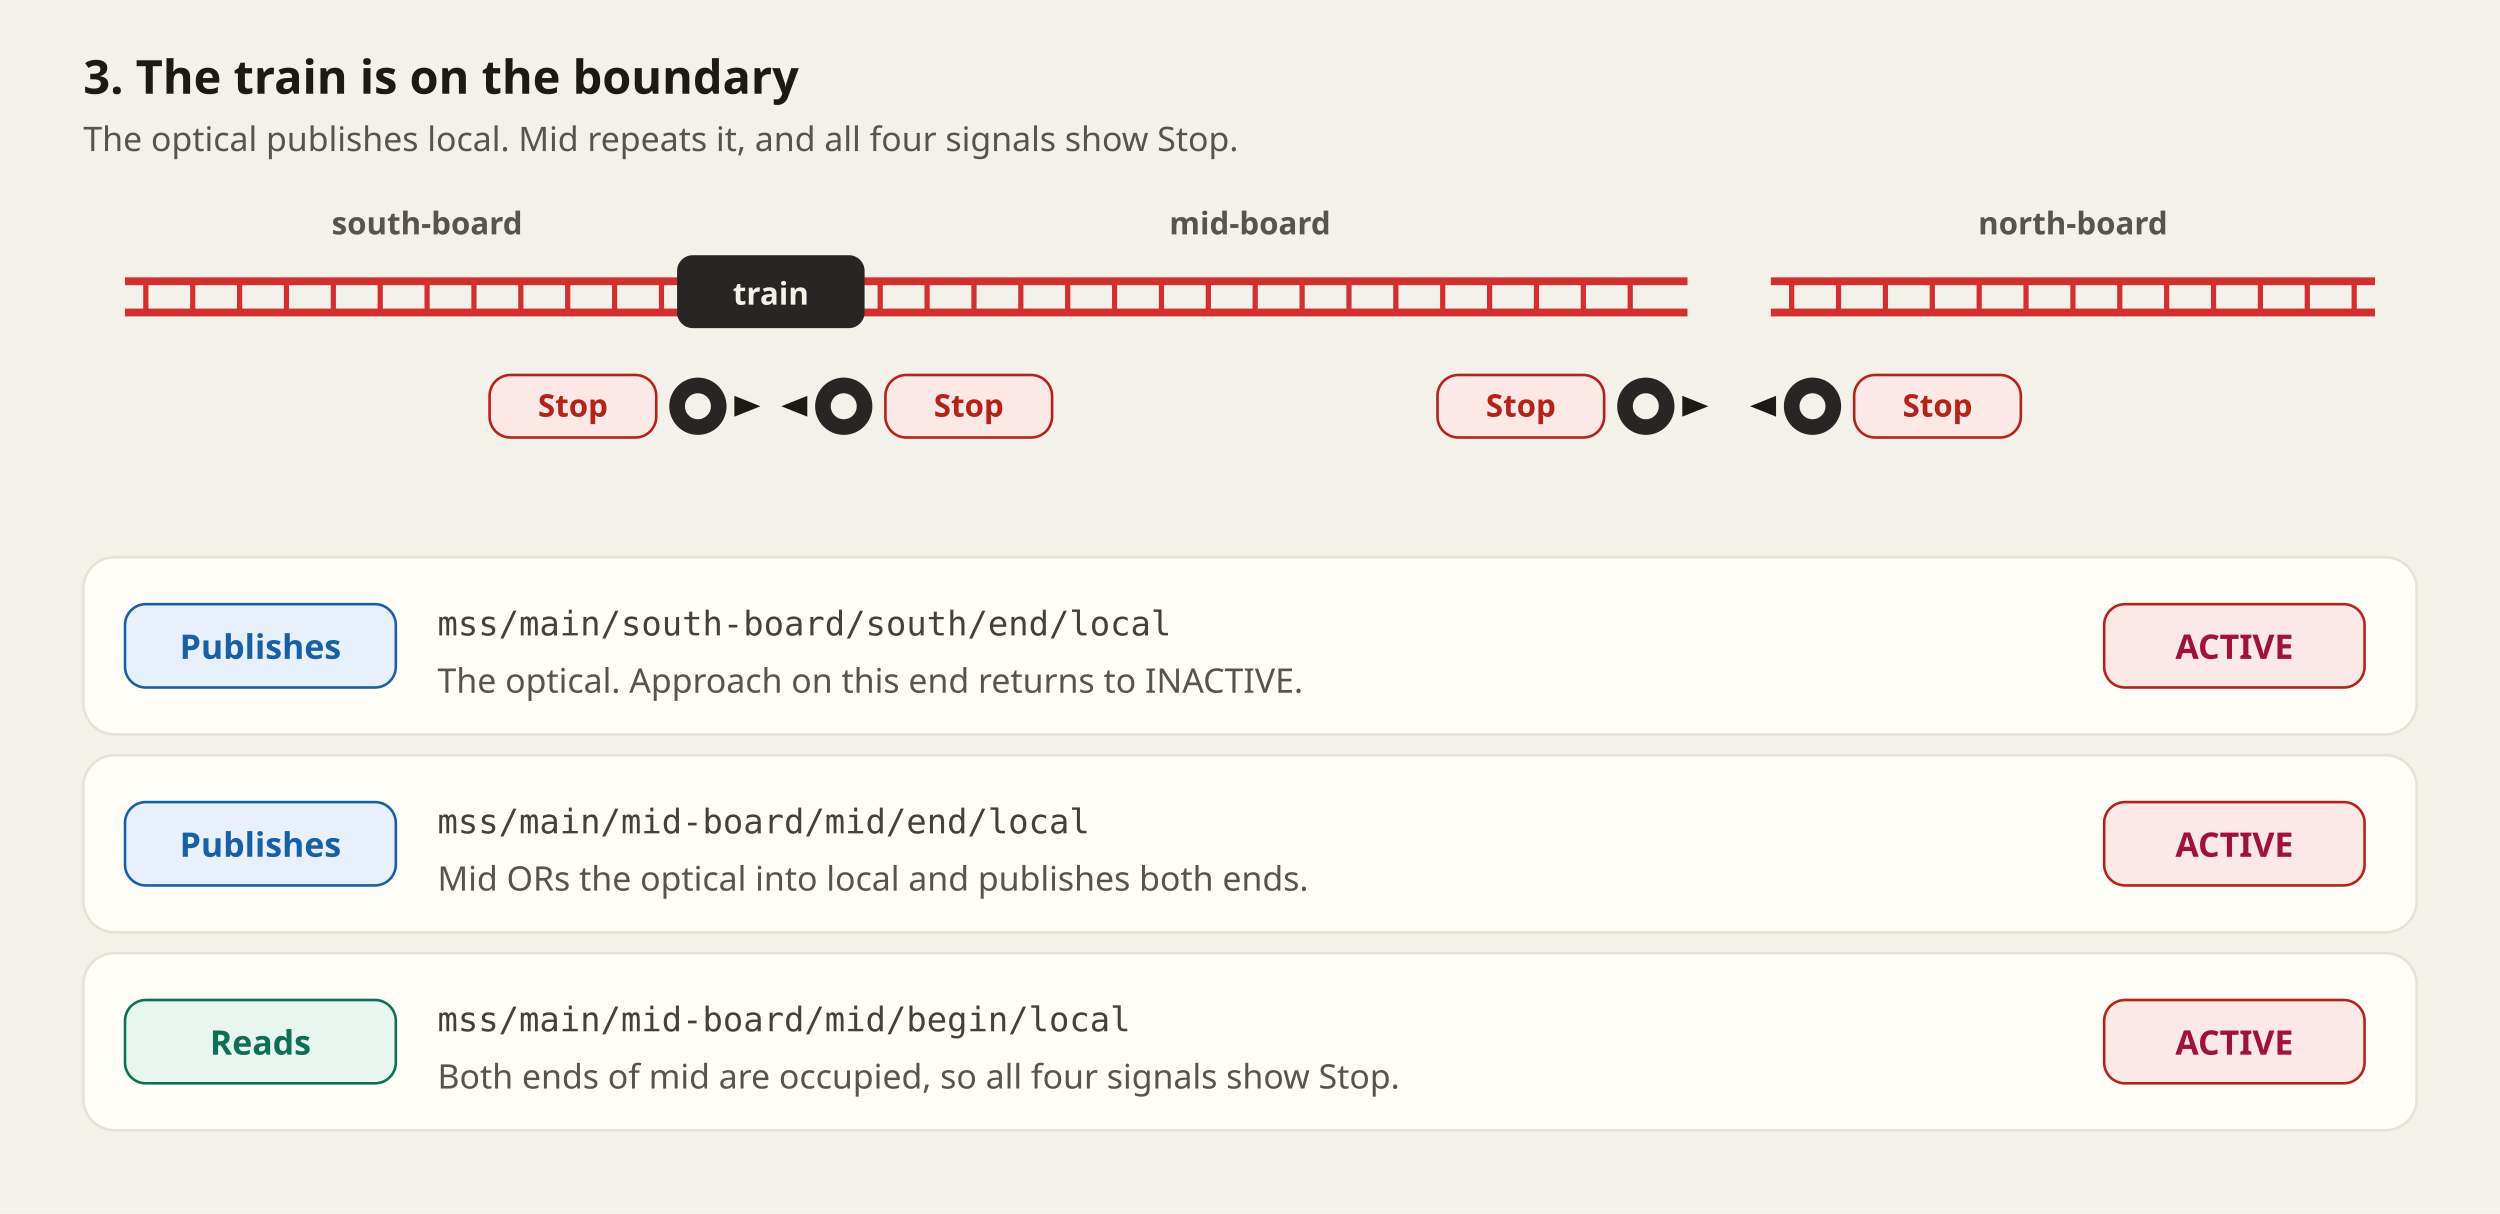
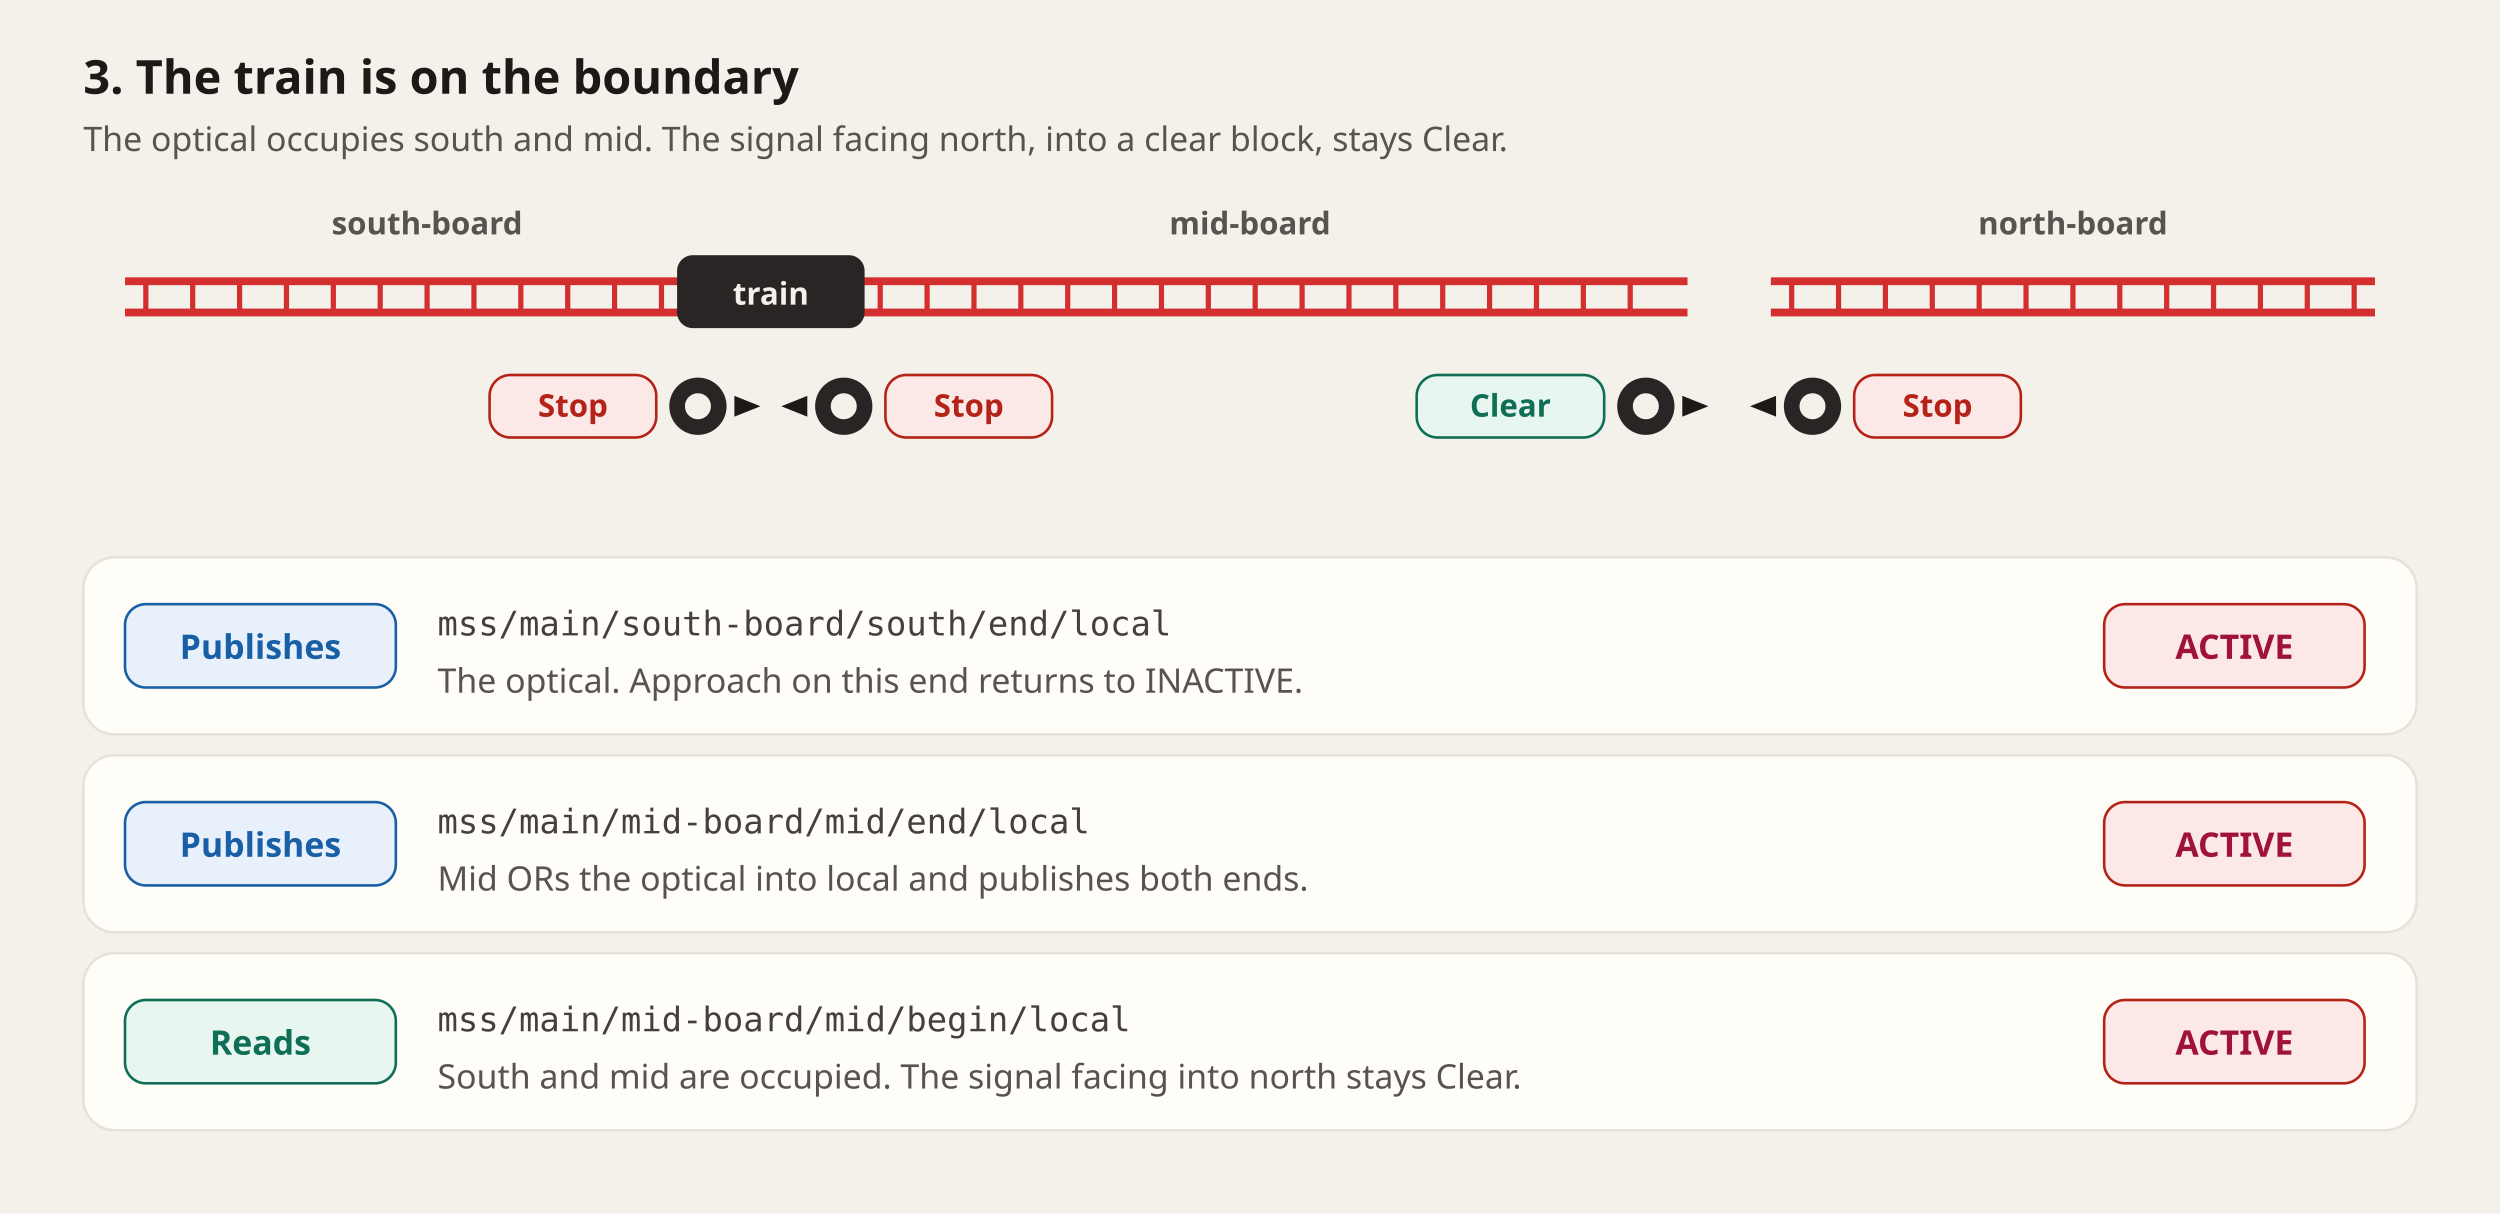
<svg xmlns="http://www.w3.org/2000/svg" width="960" height="466" viewBox="0 0 960 466" role="img" aria-labelledby="tmss-run-gap.svg dmss-run-gap.svg">
  <rect width="960" height="466" fill="#f4f1ea" />
  <g font-family="ui-sans-serif, system-ui, sans-serif" fill="#1c1917">
    <text x="32" y="36" font-size="18" font-weight="600">3. The train is on the boundary</text>
-     <text x="32" y="58" fill="#57534e" font-size="13">The optical publishes local. Mid repeats it, and all four signals show Stop.</text>
+     <text x="32" y="58" fill="#57534e" font-size="13">The optical occupies south and mid. The signal facing north, into a clear block, stays Clear.</text>
    <g fill="#57534e" font-size="12" font-weight="600" text-anchor="middle">
      <text x="164" y="90">south-board</text>
      <text x="480" y="90">mid-board</text>
      <text x="796" y="90">north-board</text>
    </g>
    <g stroke="#d32f2f" stroke-width="3" stroke-linecap="butt">
      <line x1="48" y1="108" x2="280" y2="108" />
      <line x1="48" y1="120" x2="280" y2="120" />
      <line x1="312" y1="108" x2="648" y2="108" />
      <line x1="312" y1="120" x2="648" y2="120" />
      <line x1="680" y1="108" x2="912" y2="108" />
      <line x1="680" y1="120" x2="912" y2="120" />
    </g>
    <g stroke="#d32f2f" stroke-width="2">
      <line x1="56" y1="108" x2="56" y2="120" />
      <line x1="74" y1="108" x2="74" y2="120" />
      <line x1="92" y1="108" x2="92" y2="120" />
      <line x1="110" y1="108" x2="110" y2="120" />
      <line x1="128" y1="108" x2="128" y2="120" />
      <line x1="146" y1="108" x2="146" y2="120" />
      <line x1="164" y1="108" x2="164" y2="120" />
      <line x1="182" y1="108" x2="182" y2="120" />
      <line x1="200" y1="108" x2="200" y2="120" />
      <line x1="218" y1="108" x2="218" y2="120" />
      <line x1="236" y1="108" x2="236" y2="120" />
      <line x1="254" y1="108" x2="254" y2="120" />
      <line x1="272" y1="108" x2="272" y2="120" />
      <line x1="320" y1="108" x2="320" y2="120" />
      <line x1="338" y1="108" x2="338" y2="120" />
      <line x1="356" y1="108" x2="356" y2="120" />
      <line x1="374" y1="108" x2="374" y2="120" />
      <line x1="392" y1="108" x2="392" y2="120" />
      <line x1="410" y1="108" x2="410" y2="120" />
      <line x1="428" y1="108" x2="428" y2="120" />
      <line x1="446" y1="108" x2="446" y2="120" />
      <line x1="464" y1="108" x2="464" y2="120" />
      <line x1="482" y1="108" x2="482" y2="120" />
      <line x1="500" y1="108" x2="500" y2="120" />
      <line x1="518" y1="108" x2="518" y2="120" />
      <line x1="536" y1="108" x2="536" y2="120" />
      <line x1="554" y1="108" x2="554" y2="120" />
      <line x1="572" y1="108" x2="572" y2="120" />
      <line x1="590" y1="108" x2="590" y2="120" />
      <line x1="608" y1="108" x2="608" y2="120" />
      <line x1="626" y1="108" x2="626" y2="120" />
      <line x1="688" y1="108" x2="688" y2="120" />
      <line x1="706" y1="108" x2="706" y2="120" />
      <line x1="724" y1="108" x2="724" y2="120" />
      <line x1="742" y1="108" x2="742" y2="120" />
      <line x1="760" y1="108" x2="760" y2="120" />
      <line x1="778" y1="108" x2="778" y2="120" />
      <line x1="796" y1="108" x2="796" y2="120" />
      <line x1="814" y1="108" x2="814" y2="120" />
      <line x1="832" y1="108" x2="832" y2="120" />
      <line x1="850" y1="108" x2="850" y2="120" />
      <line x1="868" y1="108" x2="868" y2="120" />
      <line x1="886" y1="108" x2="886" y2="120" />
      <line x1="904" y1="108" x2="904" y2="120" />
    </g>
    <rect x="260" y="98" width="72" height="28" rx="6" fill="#292524" />
    <text x="296" y="117" text-anchor="middle" fill="#f4f1ea" font-size="12" font-weight="600">train</text>
    <g transform="translate(268 156)">
      <circle cx="0" cy="0" r="11" fill="#292524" />
      <circle cx="0" cy="0" r="5" fill="#f4f1ea" />
      <polygon points="14,-4 24,0 14,4" fill="#1c1917" />
    </g>
    <rect x="188" y="144" width="64" height="24" rx="8" fill="#fde8e8" stroke="#b42318" />
    <text x="220.0" y="160" text-anchor="middle" fill="#b42318" font-size="12" font-weight="600">Stop</text>
    <g transform="translate(324 156) scale(-1 1)">
      <circle cx="0" cy="0" r="11" fill="#292524" />
      <circle cx="0" cy="0" r="5" fill="#f4f1ea" />
      <polygon points="14,-4 24,0 14,4" fill="#1c1917" />
    </g>
    <rect x="340" y="144" width="64" height="24" rx="8" fill="#fde8e8" stroke="#b42318" />
    <text x="372.0" y="160" text-anchor="middle" fill="#b42318" font-size="12" font-weight="600">Stop</text>
    <g transform="translate(632 156)">
      <circle cx="0" cy="0" r="11" fill="#292524" />
      <circle cx="0" cy="0" r="5" fill="#f4f1ea" />
      <polygon points="14,-4 24,0 14,4" fill="#1c1917" />
    </g>
-     <rect x="552" y="144" width="64" height="24" rx="8" fill="#fde8e8" stroke="#b42318" />
-     <text x="584.0" y="160" text-anchor="middle" fill="#b42318" font-size="12" font-weight="600">Stop</text>
+     <rect x="544" y="144" width="72" height="24" rx="8" fill="#e7f6ef" stroke="#0f6e56" />
+     <text x="580.0" y="160" text-anchor="middle" fill="#0f6e56" font-size="12" font-weight="600">Clear</text>
    <g transform="translate(696 156) scale(-1 1)">
      <circle cx="0" cy="0" r="11" fill="#292524" />
      <circle cx="0" cy="0" r="5" fill="#f4f1ea" />
      <polygon points="14,-4 24,0 14,4" fill="#1c1917" />
    </g>
    <rect x="712" y="144" width="64" height="24" rx="8" fill="#fde8e8" stroke="#b42318" />
    <text x="744.0" y="160" text-anchor="middle" fill="#b42318" font-size="12" font-weight="600">Stop</text>
    <rect x="32" y="214" width="896" height="68" rx="12" fill="#fffdf8" stroke="#e7e2d8" />
    <rect x="48" y="232" width="104" height="32" rx="8" fill="#e8f1fb" stroke="#185fa5" />
    <text x="100" y="253" text-anchor="middle" fill="#185fa5" font-size="13" font-weight="600">Publishes</text>
    <text x="168" y="244" fill="#44403c" font-family="ui-monospace, SFMono-Regular, Menlo, monospace" font-size="13">mss/main/south-board/south/end/local</text>
    <text x="168" y="266" fill="#57534e" font-size="13">The optical. Approach on this end returns to INACTIVE.</text>
    <rect x="808" y="232" width="100" height="32" rx="8" fill="#fde8e8" stroke="#b42318" />
    <text x="858" y="253" text-anchor="middle" fill="#9f1239" font-size="13" font-weight="600">ACTIVE</text>
    <rect x="32" y="290" width="896" height="68" rx="12" fill="#fffdf8" stroke="#e7e2d8" />
    <rect x="48" y="308" width="104" height="32" rx="8" fill="#e8f1fb" stroke="#185fa5" />
    <text x="100" y="329" text-anchor="middle" fill="#185fa5" font-size="13" font-weight="600">Publishes</text>
    <text x="168" y="320" fill="#44403c" font-family="ui-monospace, SFMono-Regular, Menlo, monospace" font-size="13">mss/main/mid-board/mid/end/local</text>
    <text x="168" y="342" fill="#57534e" font-size="13">Mid ORs the optical into local and publishes both ends.</text>
    <rect x="808" y="308" width="100" height="32" rx="8" fill="#fde8e8" stroke="#b42318" />
    <text x="858" y="329" text-anchor="middle" fill="#9f1239" font-size="13" font-weight="600">ACTIVE</text>
    <rect x="32" y="366" width="896" height="68" rx="12" fill="#fffdf8" stroke="#e7e2d8" />
    <rect x="48" y="384" width="104" height="32" rx="8" fill="#e7f6ef" stroke="#0f6e56" />
    <text x="100" y="405" text-anchor="middle" fill="#0f6e56" font-size="13" font-weight="600">Reads</text>
    <text x="168" y="396" fill="#44403c" font-family="ui-monospace, SFMono-Regular, Menlo, monospace" font-size="13">mss/main/mid-board/mid/begin/local</text>
-     <text x="168" y="418" fill="#57534e" font-size="13">Both ends of mid are occupied, so all four signals show Stop.</text>
+     <text x="168" y="418" fill="#57534e" font-size="13">South and mid are occupied. The signal facing into north stays Clear.</text>
    <rect x="808" y="384" width="100" height="32" rx="8" fill="#fde8e8" stroke="#b42318" />
    <text x="858" y="405" text-anchor="middle" fill="#9f1239" font-size="13" font-weight="600">ACTIVE</text>
  </g>
</svg>
